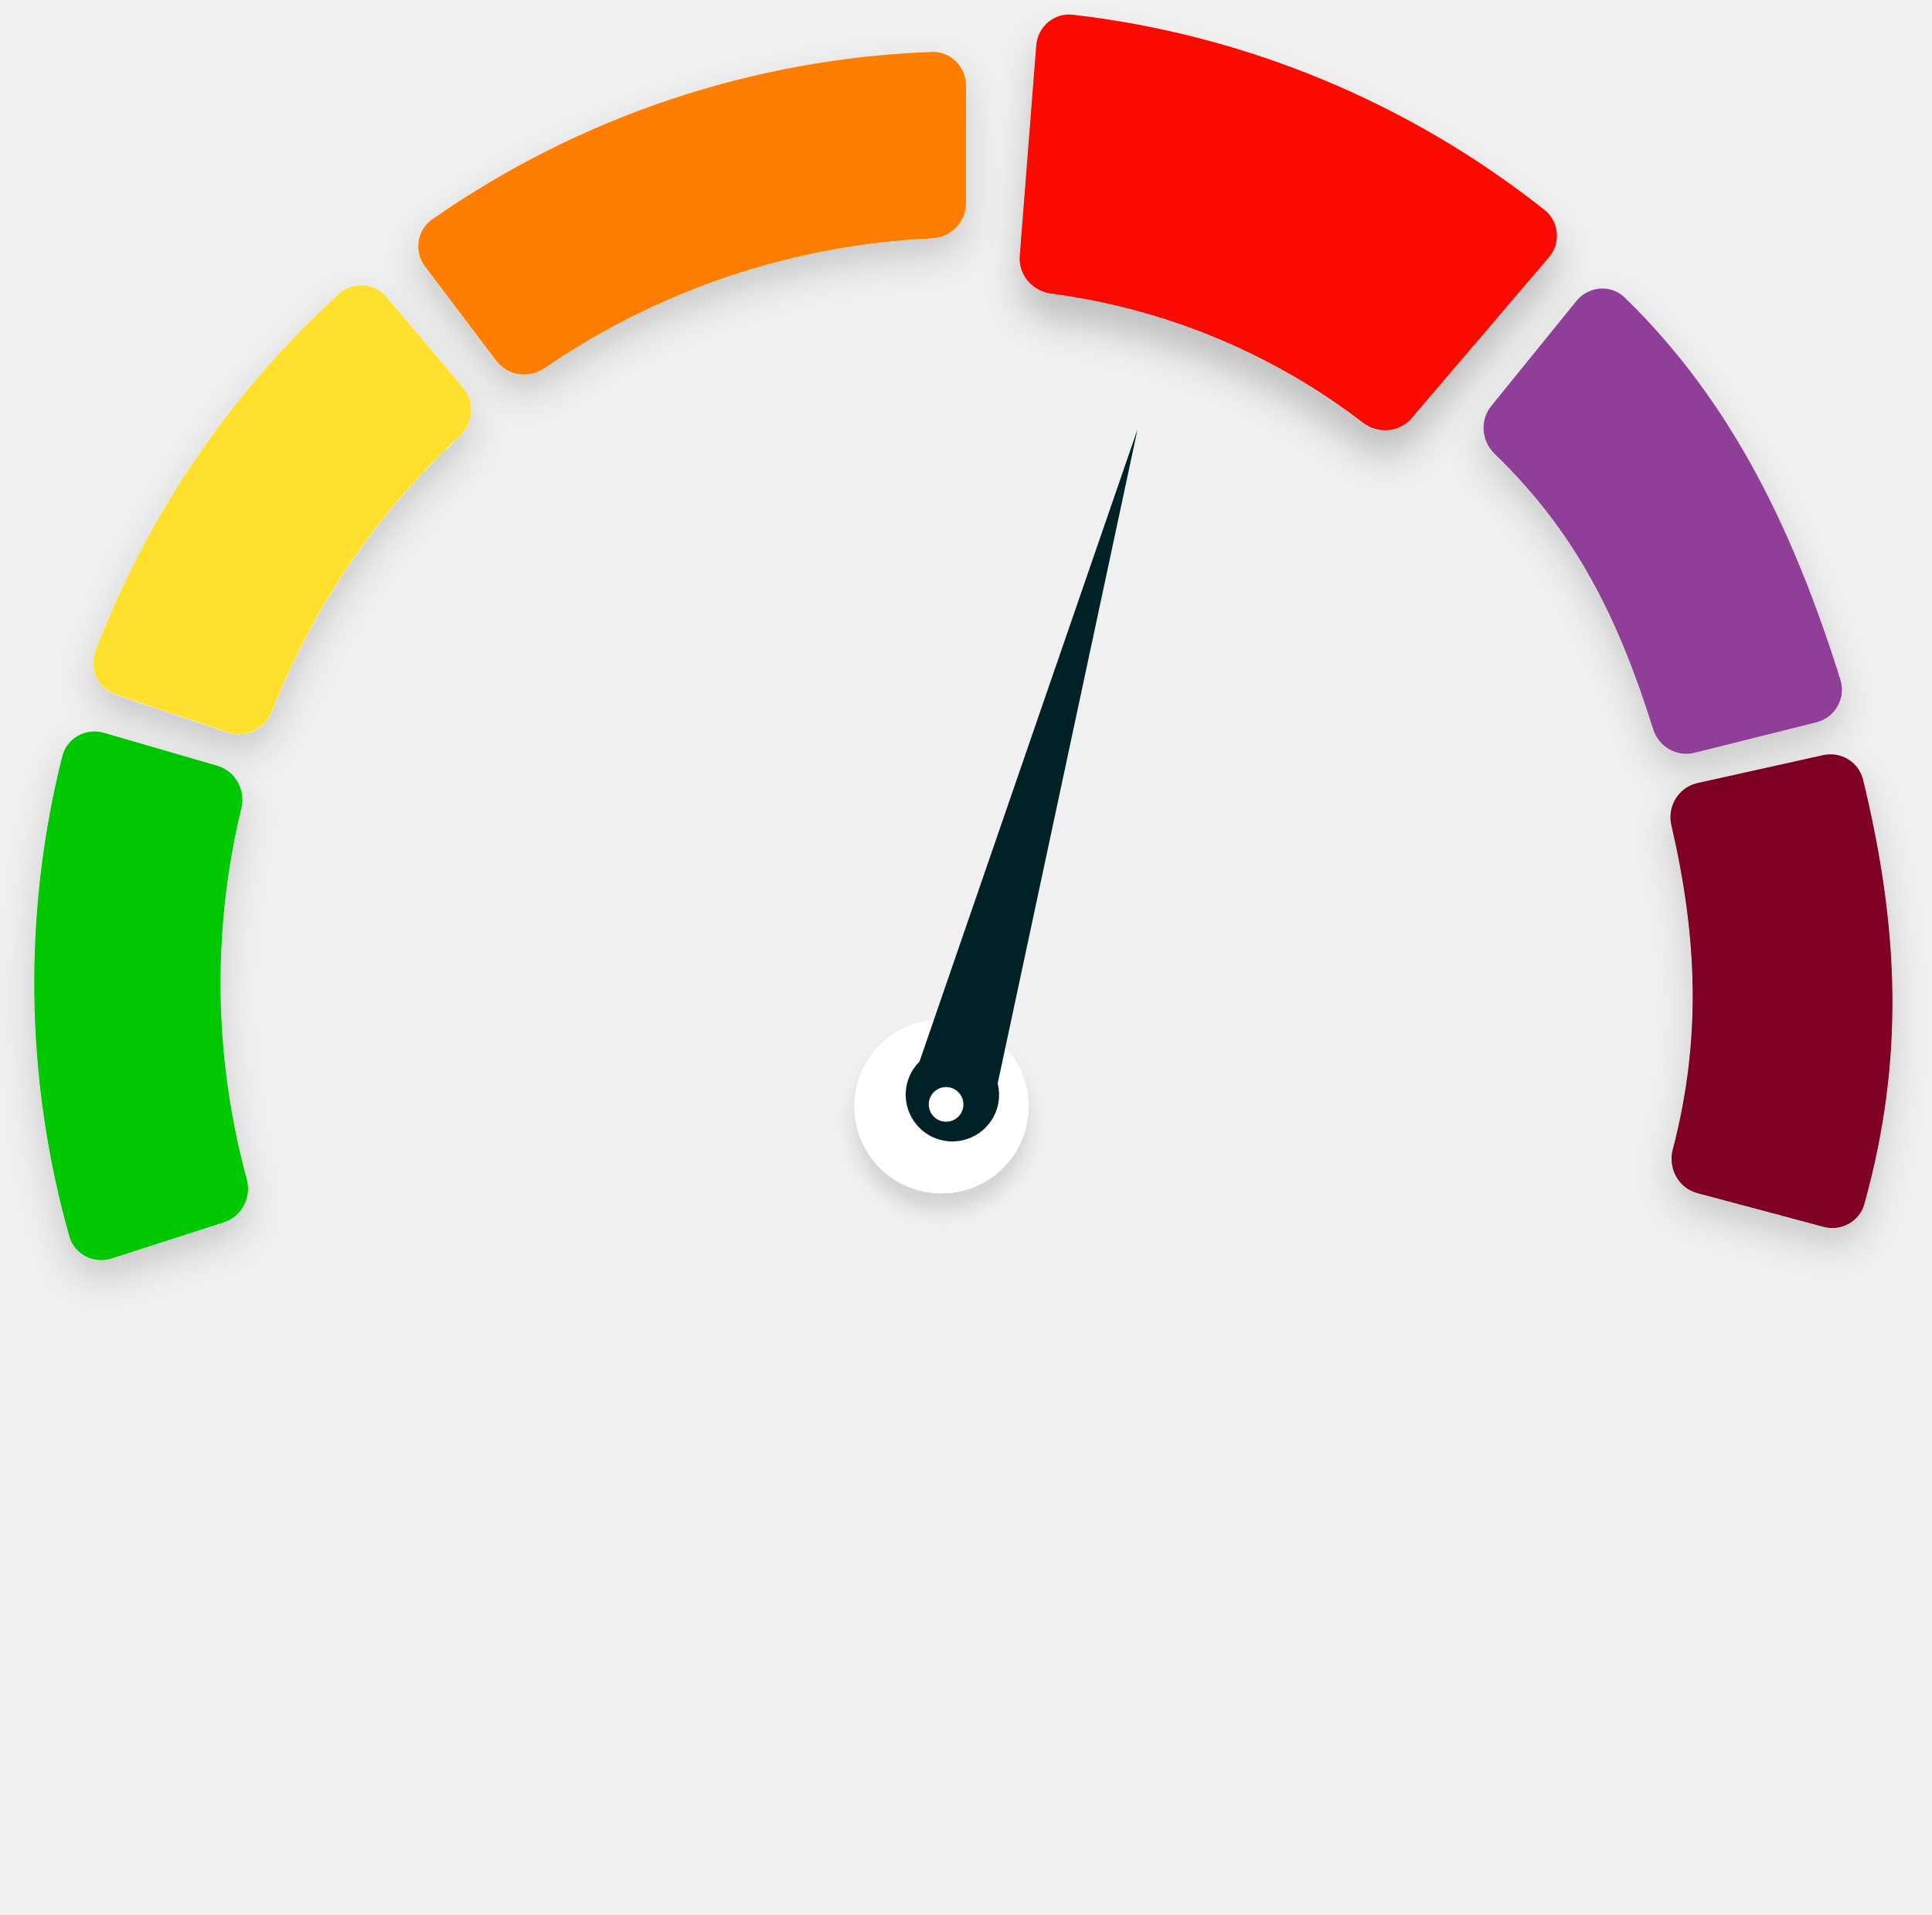
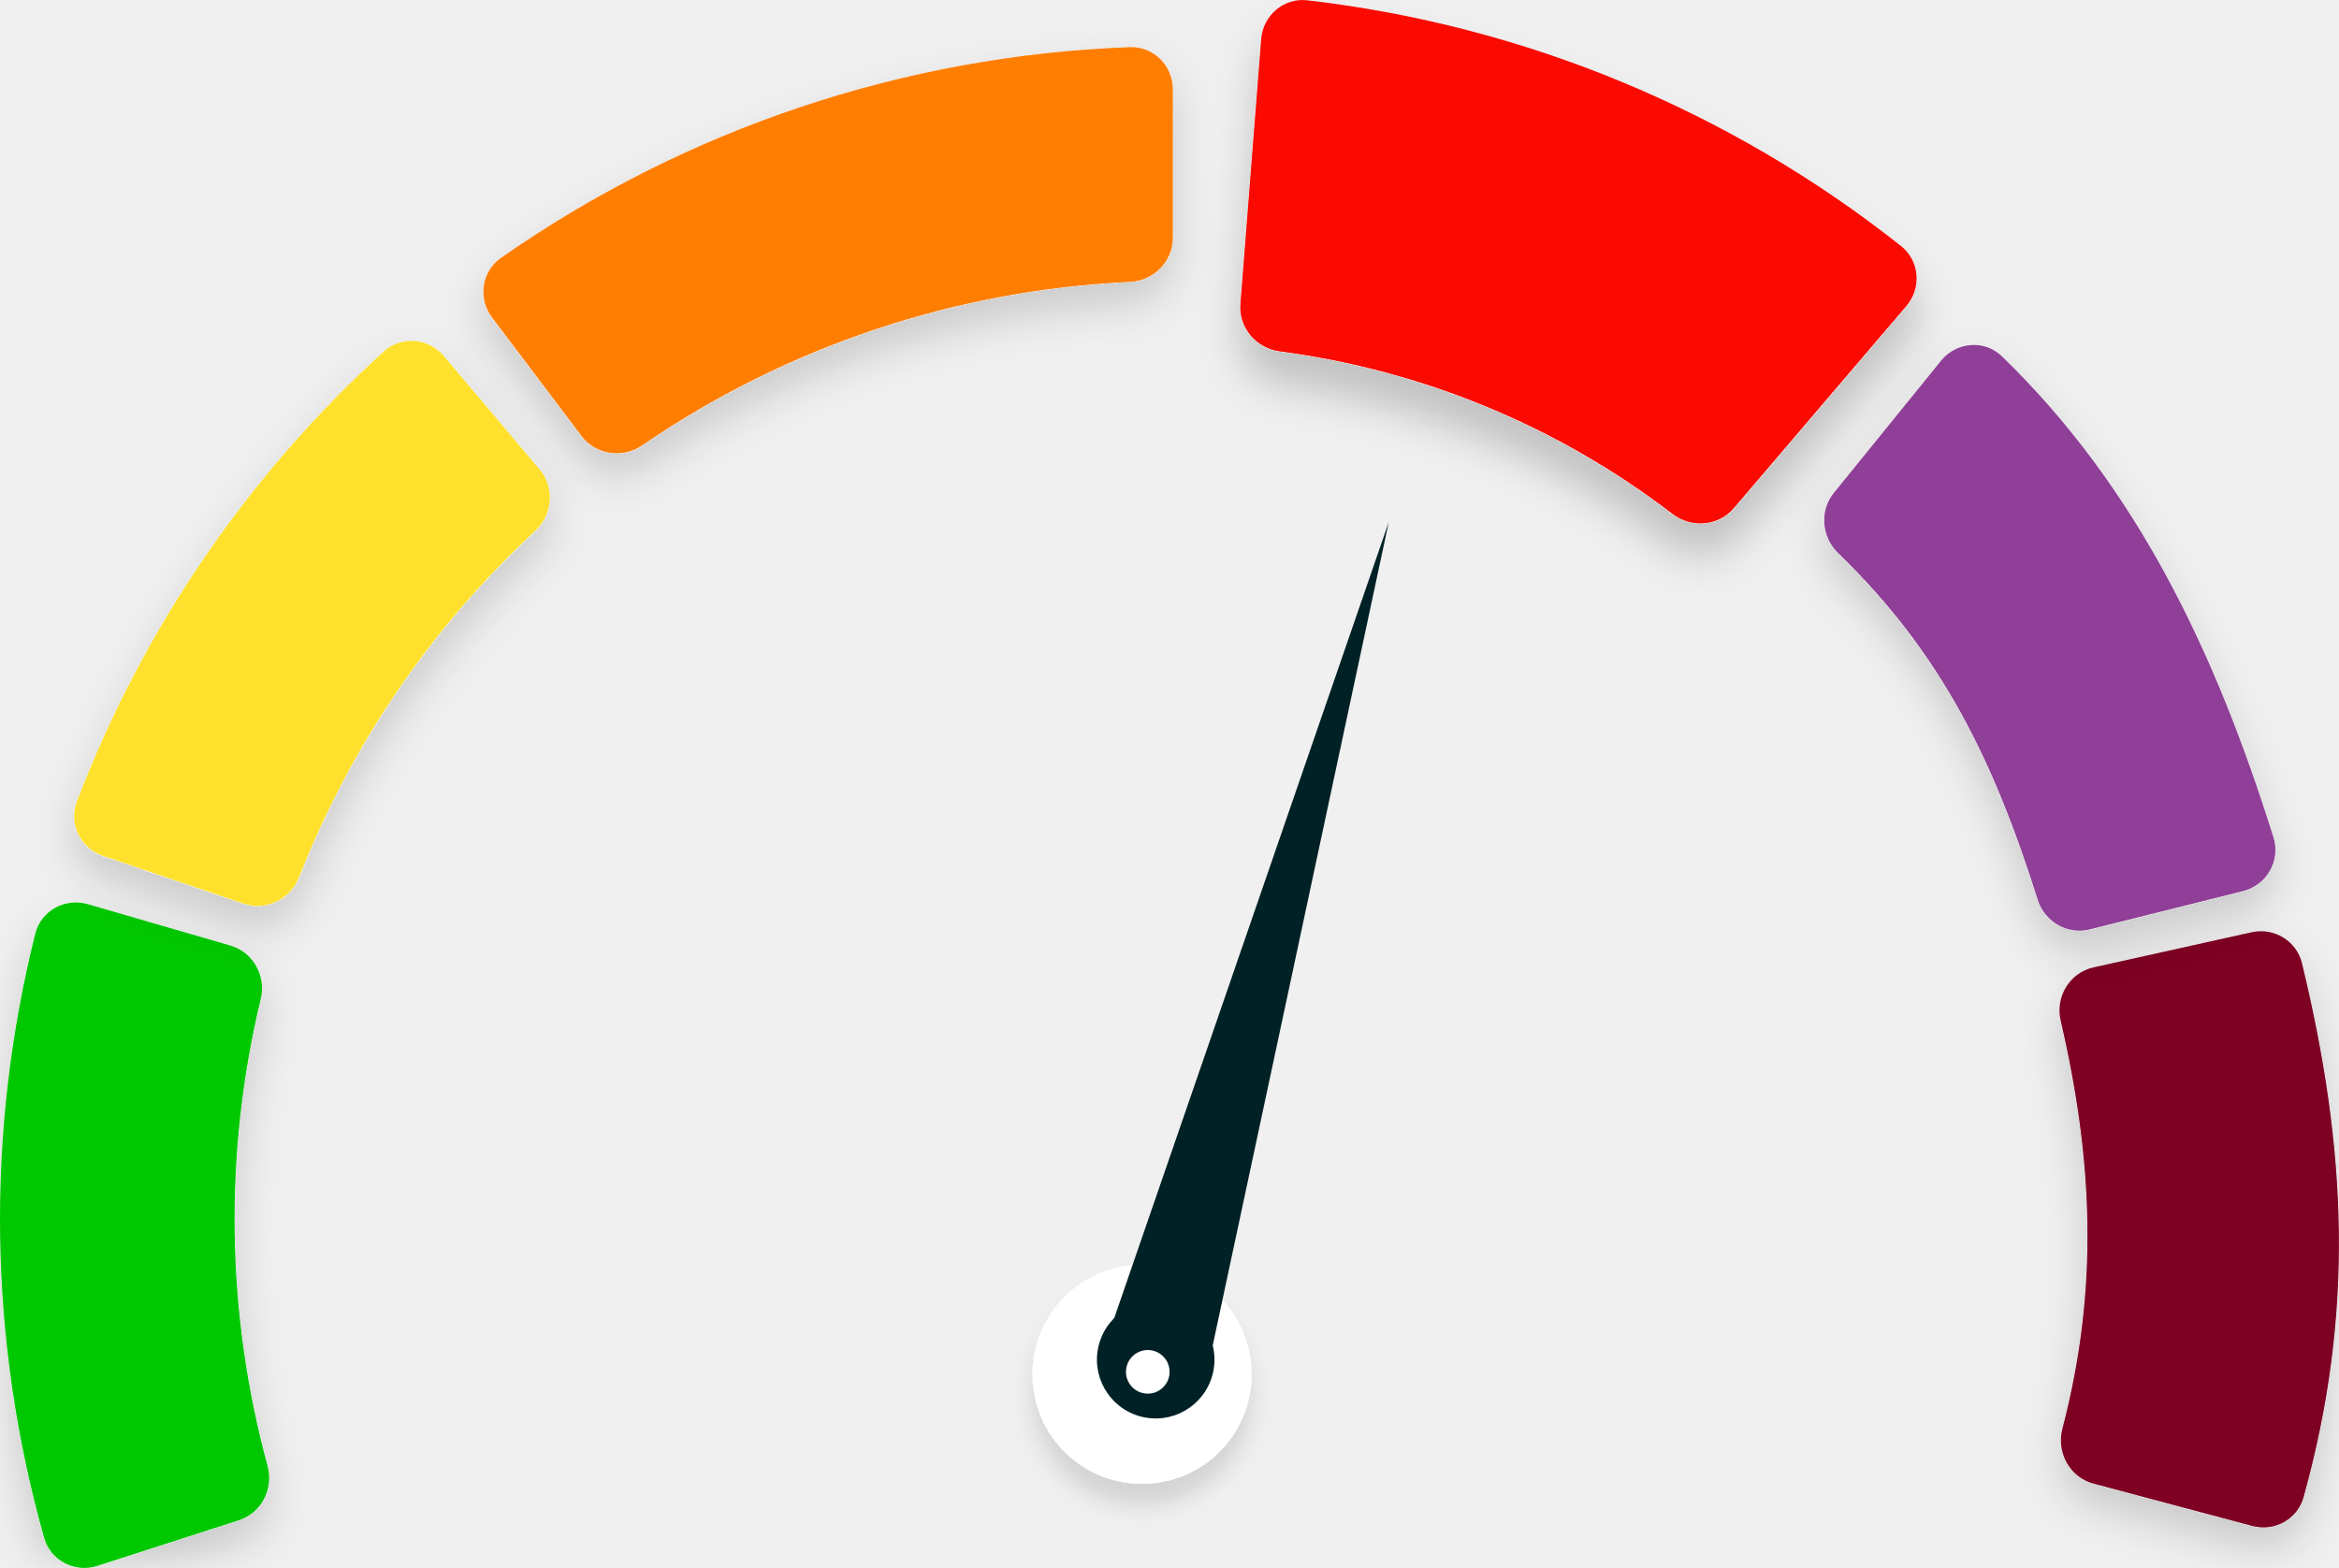
- <svg xmlns="http://www.w3.org/2000/svg" width="226" height="224" viewBox="0 0 226 224" fill="none">
+ <svg xmlns="http://www.w3.org/2000/svg" fill="none" viewBox="4 1.69 217.38 145.72">
  <g filter="url(#filter0_d_23_86)">
    <path d="M12.164 85.725C10.042 85.109 7.815 86.328 7.278 88.471C2.644 106.937 2.928 126.297 8.101 144.619C8.702 146.745 10.963 147.898 13.066 147.22L26.2 142.986C28.303 142.308 29.448 140.056 28.867 137.924C25.006 123.752 24.787 108.832 28.231 94.553C28.749 92.406 27.538 90.188 25.416 89.572L12.164 85.725Z" fill="#00C800" />
  </g>
  <g filter="url(#filter1_d_23_86)">
    <path d="M45.25 34.782C43.825 33.094 41.296 32.876 39.661 34.362C27.005 45.873 17.235 60.202 11.144 76.188C10.357 78.252 11.484 80.527 13.576 81.237L26.643 85.675C28.735 86.385 30.998 85.261 31.803 83.204C36.597 70.964 44.096 59.964 53.74 51.031C55.36 49.53 55.58 47.012 54.154 45.325L45.25 34.782Z" fill="#FFE12D" />
  </g>
  <g filter="url(#filter2_d_23_86)">
    <path d="M113 10C113 7.791 111.208 5.992 109.001 6.073C88.042 6.843 67.747 13.644 50.557 25.659C48.746 26.924 48.4 29.439 49.731 31.203L58.046 42.216C59.377 43.979 61.881 44.321 63.703 43.072C77.094 33.894 92.784 28.636 109.001 27.892C111.208 27.79 113 26.009 113 23.8L113 10Z" fill="#FF7E00" />
  </g>
  <g filter="url(#filter3_d_23_86)">
    <path d="M121.209 5.321C121.382 3.119 123.309 1.466 125.503 1.719C145.661 4.047 164.771 11.956 180.677 24.555C182.409 25.927 182.604 28.458 181.17 30.138L165.134 48.925C163.699 50.605 161.181 50.795 159.427 49.451C148.802 41.304 136.218 36.095 122.943 34.351C120.753 34.063 119.105 32.148 119.278 29.946L121.209 5.321Z" fill="#FA0A00" />
  </g>
  <g filter="url(#filter4_d_23_86)">
    <path d="M213.317 143.518C215.379 144.068 217.519 142.904 218.091 140.847C222.839 123.779 222.131 108.508 217.946 91.222C217.441 89.136 215.346 87.868 213.252 88.333L198.568 91.596C196.348 92.089 194.994 94.33 195.508 96.544C198.545 109.622 199.047 121.551 195.671 134.468C195.093 136.678 196.348 138.993 198.556 139.581L213.317 143.518Z" fill="#7E0023" />
  </g>
  <g filter="url(#filter5_d_23_86)">
    <path d="M212.457 84.511C214.663 83.959 215.97 81.681 215.289 79.512C209.947 62.492 202.747 47.11 190.052 34.804C188.426 33.228 185.816 33.46 184.39 35.219L174.432 47.501C173.075 49.174 173.299 51.614 174.847 53.112C184.473 62.425 189.32 72.44 193.382 85.324C194.028 87.37 196.143 88.589 198.225 88.069L212.457 84.511Z" fill="#8F3F97" />
  </g>
  <g filter="url(#filter6_d_23_86)">
    <circle cx="110.137" cy="129.403" r="10.179" transform="rotate(-5.68594 110.137 129.403)" fill="white" />
  </g>
  <path d="M133.068 50.208L115.76 131.162L106.08 128.468L133.068 50.208Z" fill="#002125" />
  <path d="M116.668 129.525C115.86 132.43 112.85 134.13 109.944 133.322C107.039 132.514 105.339 129.503 106.147 126.598C106.956 123.693 109.966 121.993 112.871 122.801C115.777 123.609 117.477 126.62 116.668 129.525Z" fill="#002125" />
  <circle cx="110.671" cy="129.19" r="2.027" transform="rotate(-38.1462 110.671 129.19)" fill="white" />
  <defs>
    <filter id="filter0_d_23_86" x="0" y="83.564" width="33.018" height="69.85" filterUnits="userSpaceOnUse" color-interpolation-filters="sRGB">
      <feFlood flood-opacity="0" result="BackgroundImageFix" />
      <feColorMatrix in="SourceAlpha" type="matrix" values="0 0 0 0 0 0 0 0 0 0 0 0 0 0 0 0 0 0 127 0" result="hardAlpha" />
      <feOffset dy="2" />
      <feGaussianBlur stdDeviation="2" />
      <feComposite in2="hardAlpha" operator="out" />
      <feColorMatrix type="matrix" values="0 0 0 0 0 0 0 0 0 0 0 0 0 0 0 0 0 0 0.16 0" />
      <feBlend mode="normal" in2="BackgroundImageFix" result="effect1_dropShadow_23_86" />
      <feBlend mode="normal" in="SourceGraphic" in2="effect1_dropShadow_23_86" result="shape" />
    </filter>
    <filter id="filter1_d_23_86" x="6.893" y="31.369" width="52.209" height="60.52" filterUnits="userSpaceOnUse" color-interpolation-filters="sRGB">
      <feFlood flood-opacity="0" result="BackgroundImageFix" />
      <feColorMatrix in="SourceAlpha" type="matrix" values="0 0 0 0 0 0 0 0 0 0 0 0 0 0 0 0 0 0 127 0" result="hardAlpha" />
      <feOffset dy="2" />
      <feGaussianBlur stdDeviation="2" />
      <feComposite in2="hardAlpha" operator="out" />
      <feColorMatrix type="matrix" values="0 0 0 0 0 0 0 0 0 0 0 0 0 0 0 0 0 0 0.16 0" />
      <feBlend mode="normal" in2="BackgroundImageFix" result="effect1_dropShadow_23_86" />
      <feBlend mode="normal" in="SourceGraphic" in2="effect1_dropShadow_23_86" result="shape" />
    </filter>
    <filter id="filter2_d_23_86" x="44.925" y="4.07" width="72.075" height="45.748" filterUnits="userSpaceOnUse" color-interpolation-filters="sRGB">
      <feFlood flood-opacity="0" result="BackgroundImageFix" />
      <feColorMatrix in="SourceAlpha" type="matrix" values="0 0 0 0 0 0 0 0 0 0 0 0 0 0 0 0 0 0 127 0" result="hardAlpha" />
      <feOffset dy="2" />
      <feGaussianBlur stdDeviation="2" />
      <feComposite in2="hardAlpha" operator="out" />
      <feColorMatrix type="matrix" values="0 0 0 0 0 0 0 0 0 0 0 0 0 0 0 0 0 0 0.16 0" />
      <feBlend mode="normal" in2="BackgroundImageFix" result="effect1_dropShadow_23_86" />
      <feBlend mode="normal" in="SourceGraphic" in2="effect1_dropShadow_23_86" result="shape" />
    </filter>
    <filter id="filter3_d_23_86" x="115.265" y="0.693" width="70.859" height="56.645" filterUnits="userSpaceOnUse" color-interpolation-filters="sRGB">
      <feFlood flood-opacity="0" result="BackgroundImageFix" />
      <feColorMatrix in="SourceAlpha" type="matrix" values="0 0 0 0 0 0 0 0 0 0 0 0 0 0 0 0 0 0 127 0" result="hardAlpha" />
      <feOffset dy="3" />
      <feGaussianBlur stdDeviation="2" />
      <feComposite in2="hardAlpha" operator="out" />
      <feColorMatrix type="matrix" values="0 0 0 0 0 0 0 0 0 0 0 0 0 0 0 0 0 0 0.2 0" />
      <feBlend mode="normal" in2="BackgroundImageFix" result="effect1_dropShadow_23_86" />
      <feBlend mode="normal" in="SourceGraphic" in2="effect1_dropShadow_23_86" result="shape" />
    </filter>
    <filter id="filter4_d_23_86" x="191.399" y="86.236" width="33.977" height="63.418" filterUnits="userSpaceOnUse" color-interpolation-filters="sRGB">
      <feFlood flood-opacity="0" result="BackgroundImageFix" />
      <feColorMatrix in="SourceAlpha" type="matrix" values="0 0 0 0 0 0 0 0 0 0 0 0 0 0 0 0 0 0 127 0" result="hardAlpha" />
      <feOffset dy="2" />
      <feGaussianBlur stdDeviation="2" />
      <feComposite in2="hardAlpha" operator="out" />
      <feColorMatrix type="matrix" values="0 0 0 0 0 0 0 0 0 0 0 0 0 0 0 0 0 0 0.16 0" />
      <feBlend mode="normal" in2="BackgroundImageFix" result="effect1_dropShadow_23_86" />
      <feBlend mode="normal" in="SourceGraphic" in2="effect1_dropShadow_23_86" result="shape" />
    </filter>
    <filter id="filter5_d_23_86" x="169.537" y="31.75" width="49.933" height="62.44" filterUnits="userSpaceOnUse" color-interpolation-filters="sRGB">
      <feFlood flood-opacity="0" result="BackgroundImageFix" />
      <feColorMatrix in="SourceAlpha" type="matrix" values="0 0 0 0 0 0 0 0 0 0 0 0 0 0 0 0 0 0 127 0" result="hardAlpha" />
      <feOffset dy="2" />
      <feGaussianBlur stdDeviation="2" />
      <feComposite in2="hardAlpha" operator="out" />
      <feColorMatrix type="matrix" values="0 0 0 0 0 0 0 0 0 0 0 0 0 0 0 0 0 0 0.16 0" />
      <feBlend mode="normal" in2="BackgroundImageFix" result="effect1_dropShadow_23_86" />
      <feBlend mode="normal" in="SourceGraphic" in2="effect1_dropShadow_23_86" result="shape" />
    </filter>
    <filter id="filter6_d_23_86" x="97.958" y="119.225" width="24.359" height="24.357" filterUnits="userSpaceOnUse" color-interpolation-filters="sRGB">
      <feFlood flood-opacity="0" result="BackgroundImageFix" />
      <feColorMatrix in="SourceAlpha" type="matrix" values="0 0 0 0 0 0 0 0 0 0 0 0 0 0 0 0 0 0 127 0" result="hardAlpha" />
      <feOffset dy="2" />
      <feGaussianBlur stdDeviation="1" />
      <feComposite in2="hardAlpha" operator="out" />
      <feColorMatrix type="matrix" values="0 0 0 0 0 0 0 0 0 0 0 0 0 0 0 0 0 0 0.12 0" />
      <feBlend mode="normal" in2="BackgroundImageFix" result="effect1_dropShadow_23_86" />
      <feBlend mode="normal" in="SourceGraphic" in2="effect1_dropShadow_23_86" result="shape" />
    </filter>
  </defs>
</svg>
